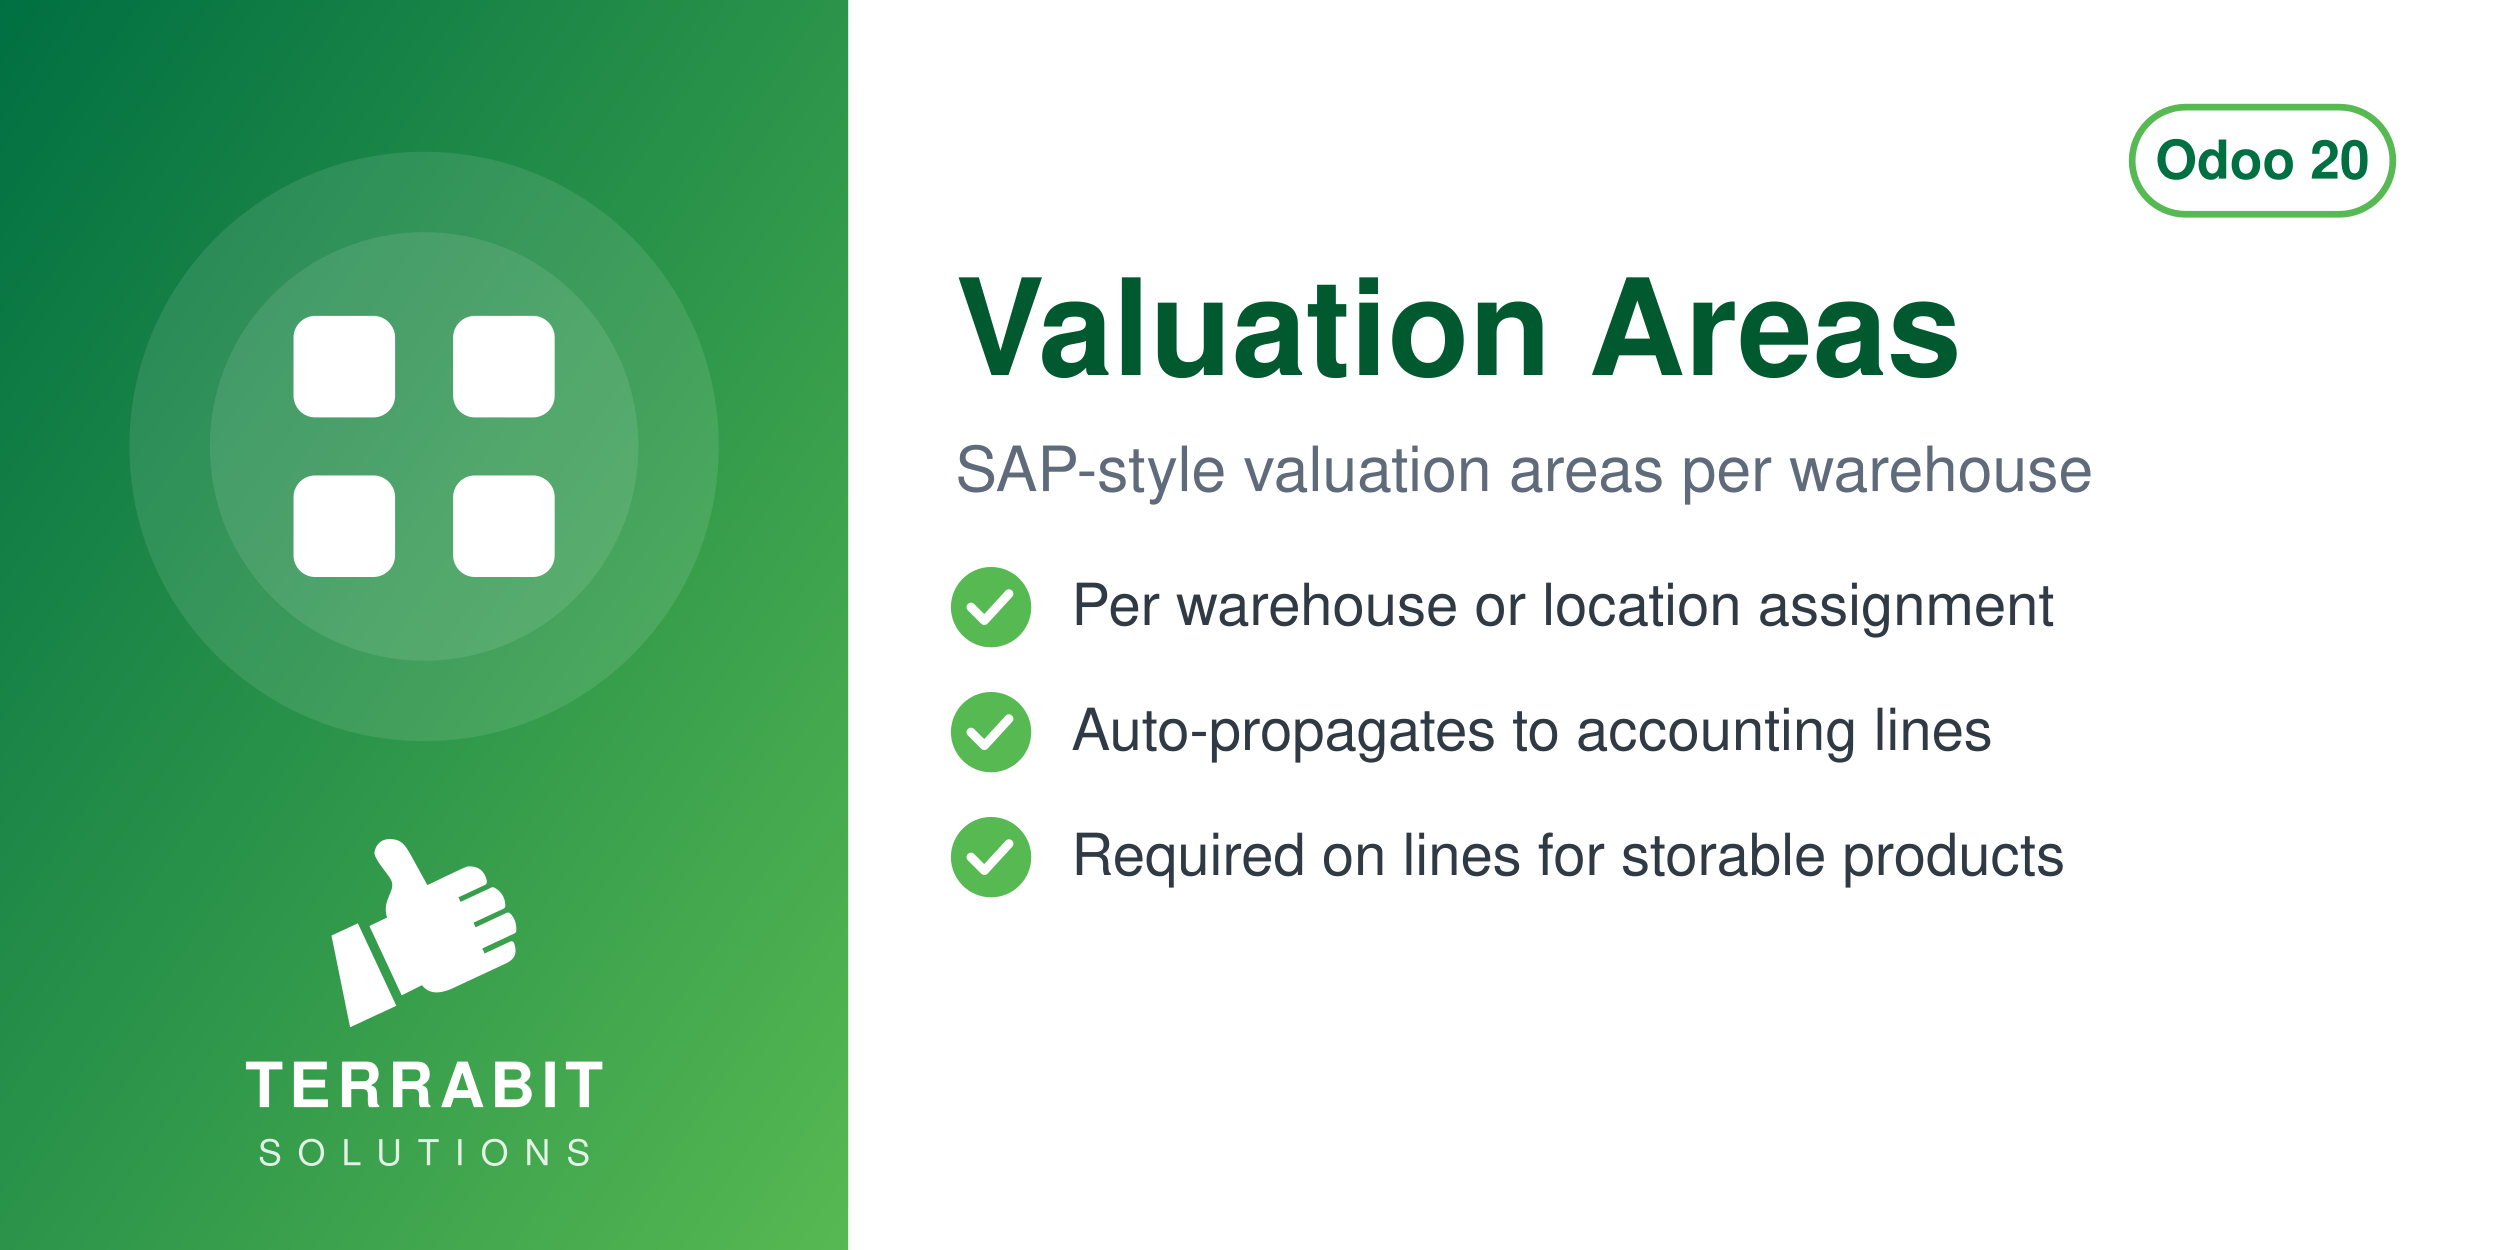
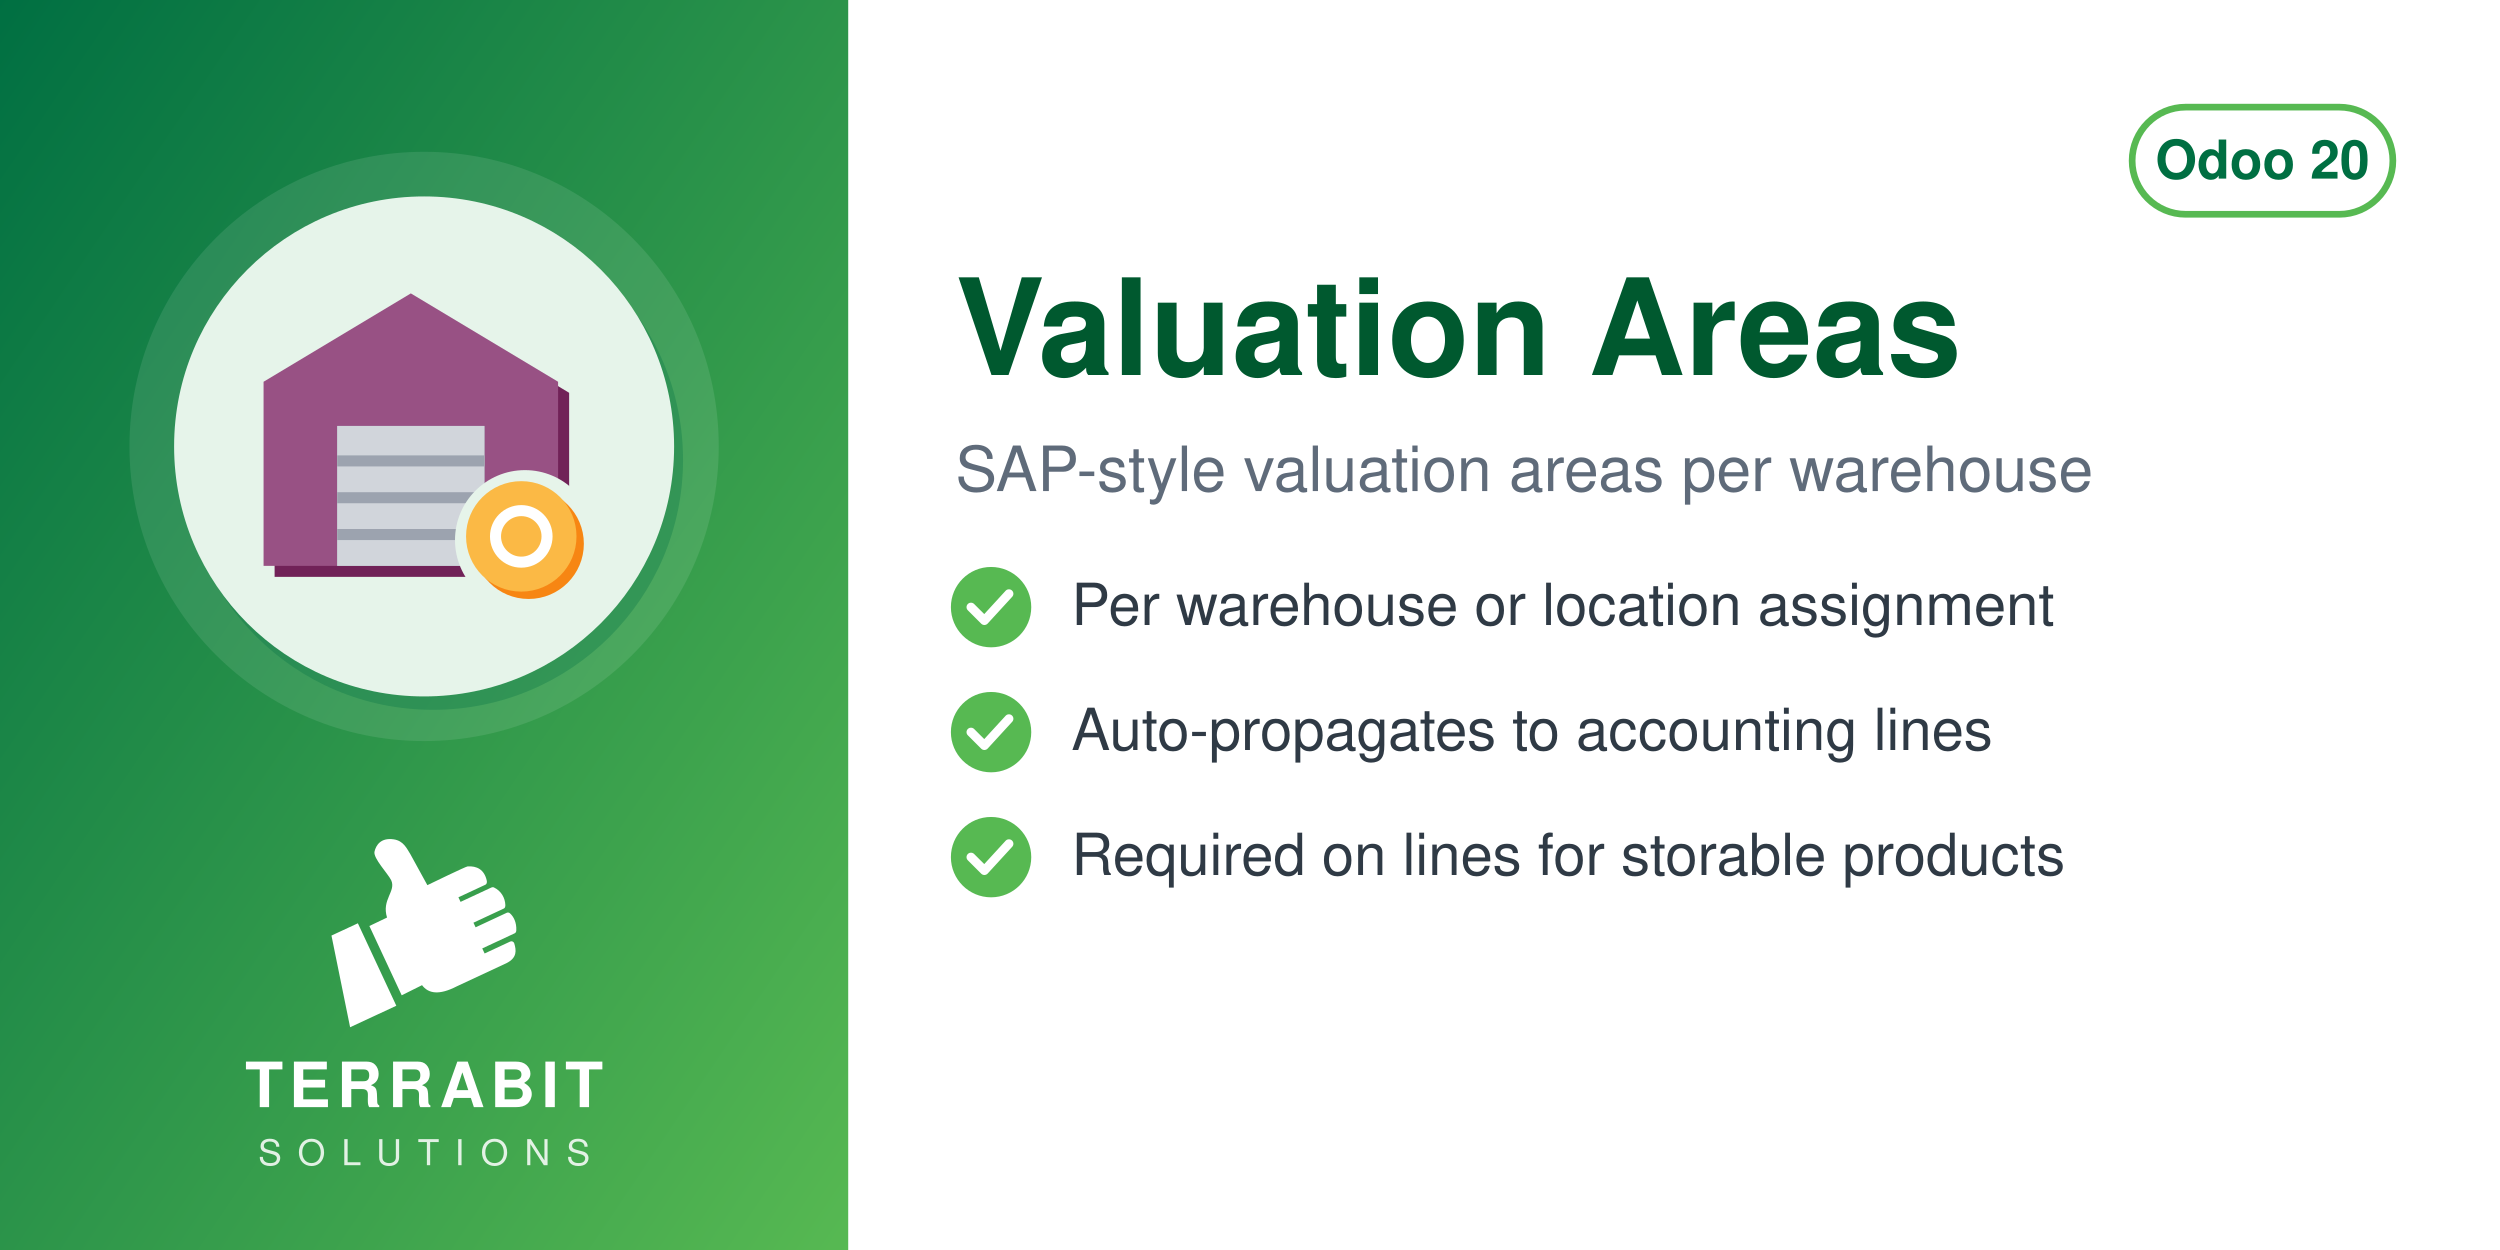
<svg xmlns="http://www.w3.org/2000/svg" width="560" height="280" viewBox="0 0 560 280">
  <defs>
    <linearGradient id="g" x1="0" y1="0" x2="1" y2="1">
      <stop offset="0" stop-color="#006F42" />
      <stop offset="1" stop-color="#57B952" />
    </linearGradient>
  </defs>
  <rect width="560" height="280" fill="#FFFFFF" />
  <rect width="190" height="280" fill="url(#g)" />
  <circle cx="95.0" cy="100" r="66" fill="white" opacity="0.10" />
-   <circle cx="95.0" cy="100" r="48" fill="white" opacity="0.10" />
-   <svg x="56.0" y="61.0" width="78" height="78" viewBox="0 0 24 24">
-     <g fill="white" stroke="none">
-       <rect x="3" y="3" width="7" height="7" rx="1.5" />
-       <rect x="14" y="3" width="7" height="7" rx="1.5" />
-       <rect x="3" y="14" width="7" height="7" rx="1.5" />
-       <rect x="14" y="14" width="7" height="7" rx="1.5" />
+   <circle cx="97.0" cy="103" r="56" fill="#006F42" opacity="0.30" />
+   <circle cx="95.0" cy="100" r="56" fill="#E6F4EA" />
+   <svg x="54.0" y="59.0" width="82" height="82" viewBox="0 0 100 100" preserveAspectRatio="xMidYMid meet">
+     <g transform="translate(0.11,-1.86) scale(1.0057)">
+       <defs>
+         <mask id="mi-cut" maskUnits="userSpaceOnUse" x="-20" y="-20" width="140" height="140">
+           <rect x="-20" y="-20" width="140" height="140" fill="#fff" />
+           <circle cx="77" cy="77" r="19" fill="#000" />
+         </mask>
+       </defs>
+       <g mask="url(#mi-cut)">
+         <g transform="translate(3,3)" fill="#712258">
+           <path d="M6,34 L46,10 L86,34 v50 h-80z" />
+         </g>
+         <g fill="#985184">
+           <path d="M6,34 L46,10 L86,34 v50 h-80z" />
+         </g>
+         <g transform="translate(0,0)" fill="#9CA3AF">
+           <rect x="26" y="46" width="40" height="38" />
+         </g>
+         <g fill="#D1D5DB">
+           <rect x="26" y="46" width="40" height="38" />
+         </g>
+         <g fill="#9CA3AF">
+           <rect x="26" y="54" width="40" height="3" />
+           <rect x="26" y="64" width="40" height="3" />
+           <rect x="26" y="74" width="40" height="3" />
+         </g>
+       </g>
+       <circle cx="78" cy="78" r="15" fill="#F78613" />
+       <circle cx="76" cy="76" r="15" fill="#FBB945" />
+       <circle cx="76" cy="76" r="7" fill="none" stroke="#FFFFFF" stroke-width="3" stroke-linecap="round" stroke-linejoin="round" />
    </g>
  </svg>
  <svg x="72.0" y="186" width="46" height="46" viewBox="4045 2535 3400 3400" preserveAspectRatio="xMidYMid meet">
    <path fill="#FFFFFF" d="M4648.32 4073.59l636.59 1365.17 -765.09 355.96 -308.63 -1517.87 437.13 -203.26zm725.61 1192.32l336.75 -167.88c105.65,140.85 282.69,170.72 576.82,18.8l819.92 -382.33c181.4,-90.13 164.26,-214.57 130.07,-328.43 -4.28,-14.25 -13.68,-24.81 -27.34,-30.7 -13.67,-5.89 -27.61,-5.11 -41.09,1.18l-422.32 196.93 -39.04 -83.72 538.07 -250.91c16.64,-7.76 24.7,-27.69 25.58,-46.04 6.48,-134.33 -44.36,-230.89 -105.84,-285.23 -15.2,-13.44 -35.71,-15.59 -54.12,-7l-513.92 239.64 -35.6 -76.34 506.31 -236.1c17.69,-8.25 22.52,-36.93 21.83,-56.45 -4.1,-117.31 -67.62,-232.74 -187.72,-290.66 -13.94,-6.72 -28.64,-6.36 -42.69,0.19l-511.21 238.38 -35.37 -75.86 448.98 -209.36c20.44,-9.53 25.81,-42.28 21.02,-64.32 -41.02,-189.07 -167.92,-247.8 -318.14,-237.87 -29.39,1.94 -589.86,273.16 -665.95,310.54l-281.84 -513.57c-59.06,-93.13 -112.7,-221.7 -276.47,-245.13 -211.24,-30.22 -291.56,94.38 -316.89,203.13 -25.32,108.75 223.84,365.99 276.05,473.69 85.52,184.27 -161.86,318.11 -68.41,617.99l-292.54 139.94 535.09 1147.51z" />
  </svg>
  <text x="95.0" y="248" text-anchor="middle" font-family="Helvetica,Arial,sans-serif" font-size="14" font-weight="800" letter-spacing="1.4" fill="white">TERRABIT</text>
  <text x="95.0" y="261" text-anchor="middle" font-family="Helvetica,Arial,sans-serif" font-size="8" font-weight="500" letter-spacing="3.6" fill="white" opacity="0.85">SOLUTIONS</text>
  <g>
    <rect x="477.6" y="24" width="58.4" height="24" rx="12" fill="none" stroke="#57B952" stroke-width="1.5" />
    <text x="506.8" y="40" text-anchor="middle" font-family="Helvetica,Arial,sans-serif" font-size="12" font-weight="700" fill="#006F42">Odoo 20</text>
  </g>
  <text x="214" y="84" font-family="Helvetica,Arial,sans-serif" font-size="30" font-weight="700" fill="#00592F">Valuation Areas</text>
  <text x="214" y="110" font-family="Helvetica,Arial,sans-serif" font-size="14" fill="#5F6B7A">SAP-style valuation areas per warehouse</text>
  <circle cx="222" cy="136" r="9" fill="#57B952" />
  <path d="M217.5 136 l3 3 l5.5 -6" fill="none" stroke="white" stroke-width="2" stroke-linecap="round" stroke-linejoin="round" />
  <text x="240" y="140" font-family="Helvetica,Arial,sans-serif" font-size="13" fill="#2F3A45">Per warehouse or location assignment</text>
  <circle cx="222" cy="164" r="9" fill="#57B952" />
  <path d="M217.5 164 l3 3 l5.5 -6" fill="none" stroke="white" stroke-width="2" stroke-linecap="round" stroke-linejoin="round" />
  <text x="240" y="168" font-family="Helvetica,Arial,sans-serif" font-size="13" fill="#2F3A45">Auto-propagates to accounting lines</text>
  <circle cx="222" cy="192" r="9" fill="#57B952" />
  <path d="M217.5 192 l3 3 l5.5 -6" fill="none" stroke="white" stroke-width="2" stroke-linecap="round" stroke-linejoin="round" />
  <text x="240" y="196" font-family="Helvetica,Arial,sans-serif" font-size="13" fill="#2F3A45">Required on lines for storable products</text>
</svg>
